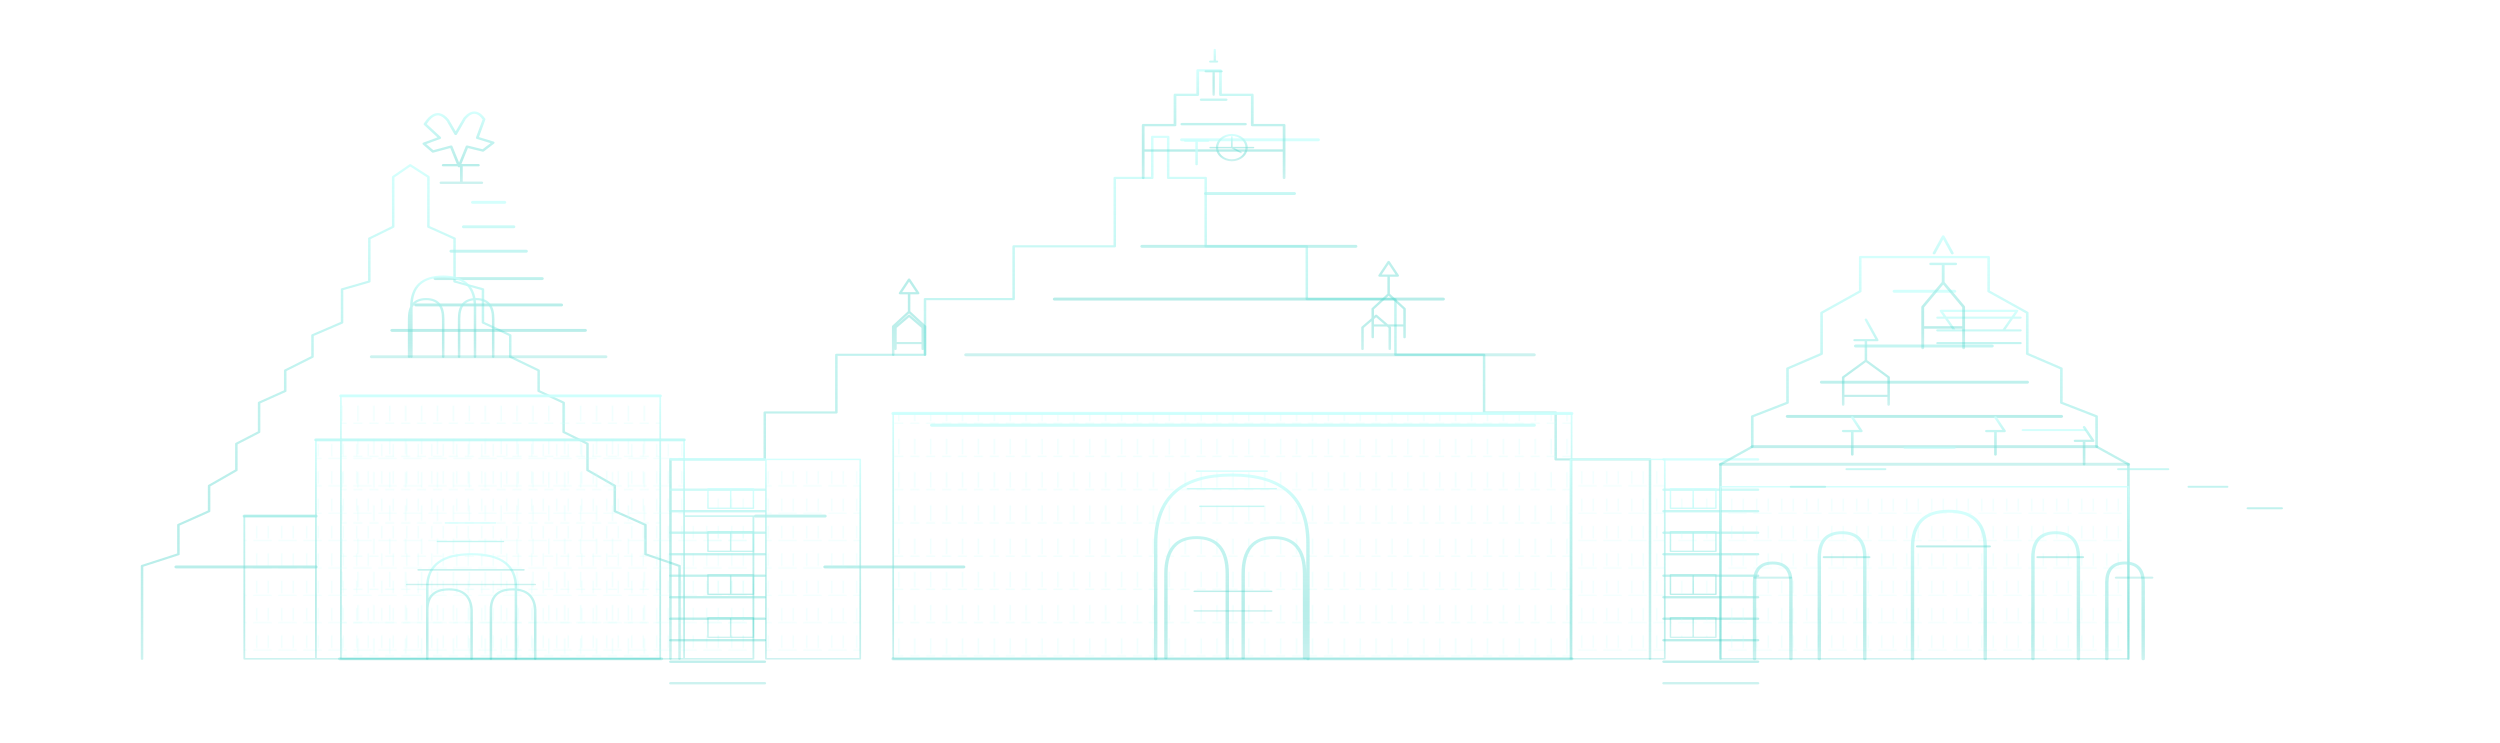
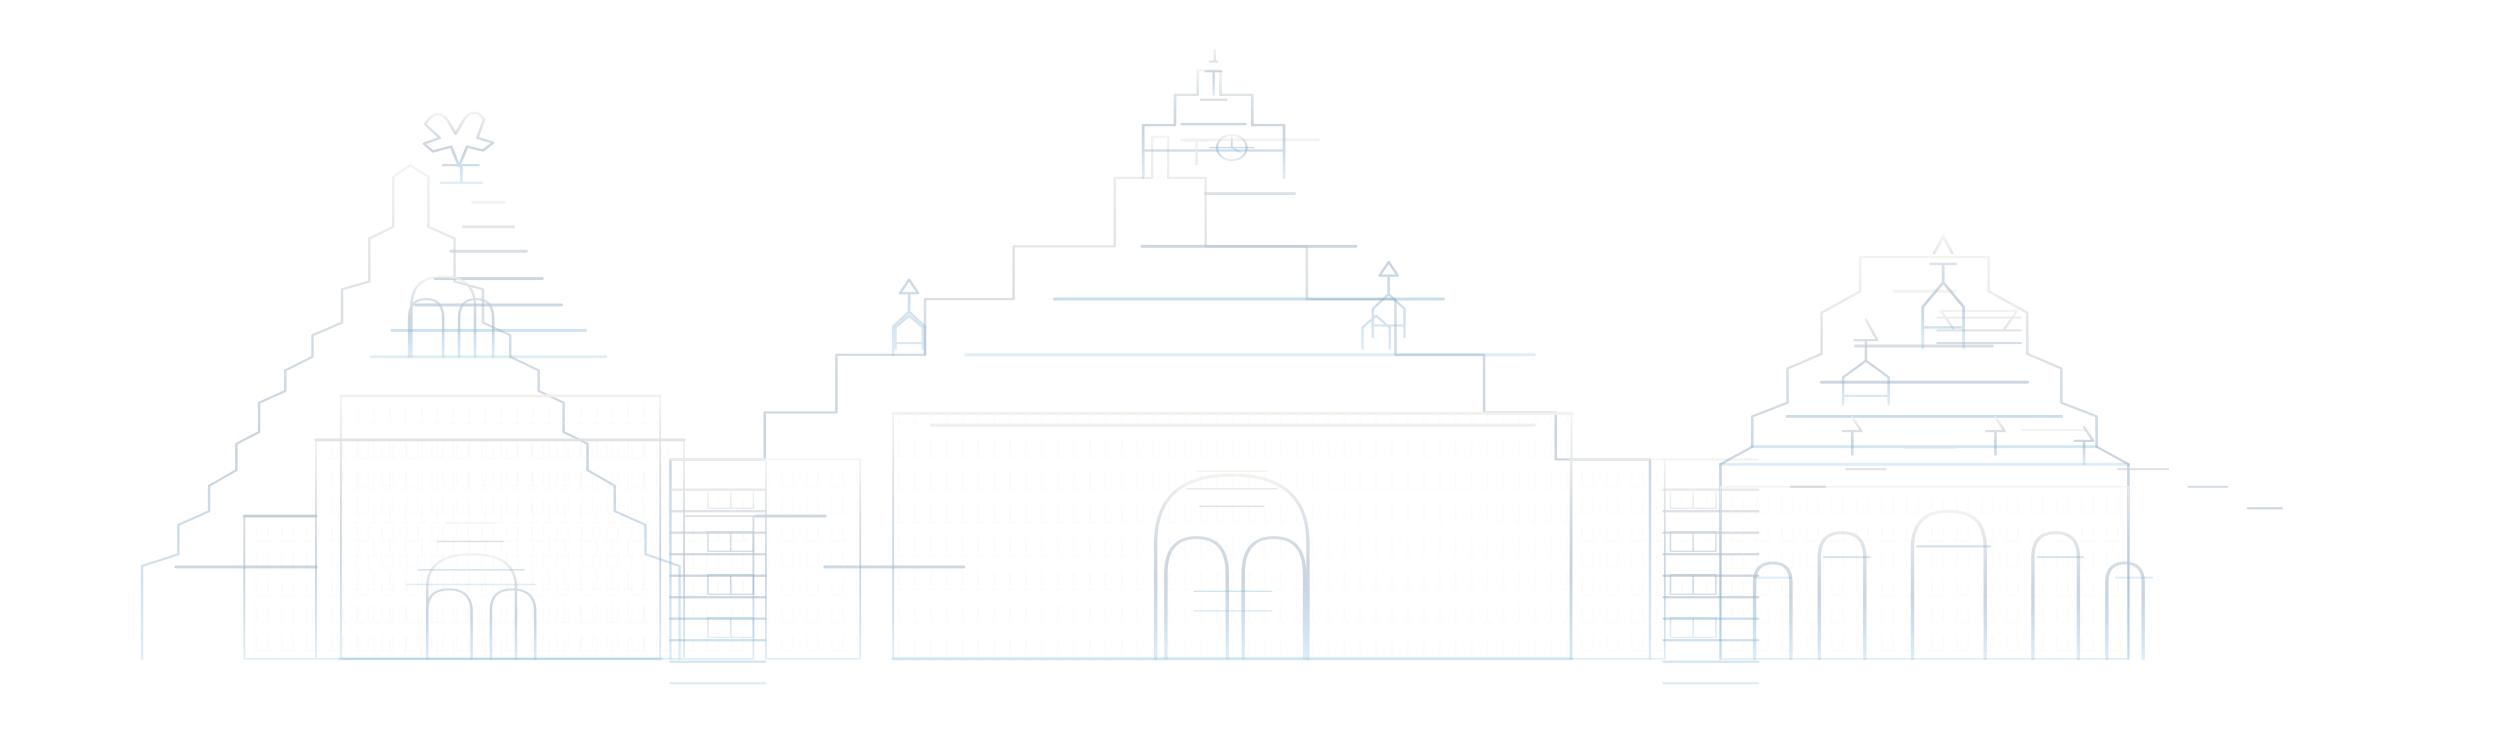
<svg xmlns="http://www.w3.org/2000/svg" viewBox="0 0 2200 760" width="2625" height="780" preserveAspectRatio="none" fill="none">
  <defs>
    <linearGradient id="line" x1="0" y1="0" x2="0" y2="1">
-       <stop stop-color="#CBFFFC" stop-opacity=".82" />
-       <stop offset=".58" stop-color="#8BE4DD" stop-opacity=".55" />
-       <stop offset="1" stop-color="#00BFB1" stop-opacity=".2" />
+       <stop stop-color="#F2F0EC" stop-opacity=".82" />
+       <stop offset=".58" stop-color="#9FB2C6" stop-opacity=".55" />
+       <stop offset="1" stop-color="#5FA8D3" stop-opacity=".2" />
    </linearGradient>
    <linearGradient id="ground" x1="0" y1="0" x2="1" y2="0">
-       <stop stop-color="#CBFFFC" stop-opacity="0" />
-       <stop offset=".15" stop-color="#CBFFFC" stop-opacity=".48" />
-       <stop offset=".5" stop-color="#CBFFFC" stop-opacity=".68" />
-       <stop offset=".85" stop-color="#CBFFFC" stop-opacity=".48" />
-       <stop offset="1" stop-color="#CBFFFC" stop-opacity="0" />
+       <stop stop-color="#F2F0EC" stop-opacity="0" />
+       <stop offset=".15" stop-color="#F2F0EC" stop-opacity=".48" />
+       <stop offset=".5" stop-color="#F2F0EC" stop-opacity=".68" />
+       <stop offset=".85" stop-color="#F2F0EC" stop-opacity=".48" />
+       <stop offset="1" stop-color="#F2F0EC" stop-opacity="0" />
    </linearGradient>
    <pattern id="windows" width="28" height="34" patternUnits="userSpaceOnUse">
-       <path d="M7 7v16m14-16v16M3 25h8m6 0h8" stroke="#CBFFFC" stroke-opacity=".28" stroke-width="1.4" />
+       <path d="M7 7v16m14-16v16M3 25h8m6 0h8" stroke="#F2F0EC" stroke-opacity=".28" stroke-width="1.4" />
    </pattern>
    <pattern id="fine-windows" width="22" height="28" patternUnits="userSpaceOnUse">
-       <path d="M6 6v13m10-13v13M3 21h16" stroke="#CBFFFC" stroke-opacity=".25" stroke-width="1.2" />
+       <path d="M6 6v13m10-13v13M3 21h16" stroke="#F2F0EC" stroke-opacity=".25" stroke-width="1.2" />
    </pattern>
  </defs>
  <g stroke="url(#line)" stroke-linecap="round" stroke-linejoin="round">
    <g stroke-width="2.2">
      <path d="M125 674v-95l32-12v-30l27-14v-26l24-16v-27l20-12v-30l23-12v-21l24-14v-22l26-13v-34l24-8v-44l21-12v-51l15-12 16 12v51l23 12v44l25 8v34l24 13v22l25 14v21l22 12v30l21 12v27l24 16v26l27 14v30l30 12v95" />
      <path d="M327 365h206M345 338h170m-149-26h128m-111-27h94m-80-28h66m-55-25h44m-36-25h28" stroke-width="3" />
      <path d="M362 365v-51q0-31 28-31t28 31v51m-58 0v-39q0-20 15-20t15 20v39m14 0v-39q0-20 15-20t15 20v39" />
      <path d="M300 405h281v269H300z" fill="url(#windows)" stroke-width="1.5" />
      <path d="M278 450h324v224H278zm-63 78h63v146h-63zm387 0h61v146h-61z" fill="url(#fine-windows)" stroke-width="1.6" />
      <path d="M300 405h281M278 450h324M215 528h63m387 0h61M299 674h283M155 580h123m448 0h122" stroke-width="3" />
      <path d="M376 674v-73q0-34 39-34t39 34v73m-78 0v-50q0-21 19-21t20 21v50m17 0v-50q0-21 19-21t20 21v50" />
      <path d="M358 598h113m-103-15h93m-76-29h58m-51-19h44" stroke-width="1.4" />
      <path d="M374 127q10-18 20-4l7 14 8-16q9-12 17 1l-6 19 14 5-9 8-14-4-7 20-7-20-16 5-8-8 14-6zM390 169h31m-15 0v18m-18 0h36" stroke-width="2.4" />
    </g>
    <g stroke-width="2.2">
      <path d="M590 674V470h83v-48h63v-59h78v-57h78v-54h89v-70h33v-42h14v42h33v70h89v54h78v57h78v59h63v48h83v204" />
      <path d="M850 363h500m-422-57h342m-265-54h188m-132-54h78m-99-55h120" stroke-width="3" />
      <path d="M1006 182v-54h28V97h20V72h20v25h28v31h28v54m-124-28h124m-90-27h56m-39-25h22" stroke-width="2.4" />
      <path d="M1068 97v-24m-7 0h14m-10-10h6m-2-12v12" stroke-width="2" />
      <circle cx="1084" cy="151" r="13" stroke-width="2" />
      <path d="M1084 140v11l8 5m-27-5h38" stroke-width="1.5" />
      <path d="M786 423h597v251H786z" fill="url(#windows)" stroke-width="1.5" />
      <path d="M674 470h83v204h-83zm708 0h83v204h-83z" fill="url(#fine-windows)" stroke-width="1.5" />
      <path d="M590 470h83m-83 31h83m-83 22h83m-83 22h83m-83 22h83m-83 22h83m-83 22h83m-83 22h83m-83 22h83m-83 22h83m-83 22h83" stroke-width="2.4" />
      <path d="M1464 470h83m-83 31h83m-83 22h83m-83 22h83m-83 22h83m-83 22h83m-83 22h83m-83 22h83m-83 22h83m-83 22h83m-83 22h83" stroke-width="2.4" />
      <path d="M820 435h530M786 674h597m-597-251h597" stroke-width="3.2" />
      <path d="M1017 674v-118q0-70 67-70t67 70v118m-125-1v-86q0-37 27-37t27 37v86m14 0v-86q0-37 27-37t27 37v86" stroke-width="3" />
      <path d="M1056 518h56m-67-18h78m-70-18h62m-64 123h68m-68 20h68" stroke-width="1.5" />
      <path d="M786 363v-29l14-15 14 15v29m-28-12h28m-14-32v-19m-8 0h16m-16 0 8-14 8 14m245-132v-24m-10 0h20m145 201v-29l14-15 14 15v29m-28-12h28m-14-32v-19m-8 0h16m-16 0 8-14 8 14m-442 75v-22l12-12 12 12v22m387 0v-22l12-12 12 12v22" />
      <path d="M623 500h20v20h-20zm0 44h20v20h-20zm0 44h20v20h-20zm0 44h20v20h-20zm20-132h20v20h-20zm0 44h20v20h-20zm0 44h20v20h-20zm0 44h20v20h-20zM1490 500h20v20h-20zm0 44h20v20h-20zm0 44h20v20h-20zm0 44h20v20h-20zm-20-132h20v20h-20zm0 44h20v20h-20zm0 44h20v20h-20zm0 44h20v20h-20z" fill="url(#fine-windows)" stroke-width="1.3" />
    </g>
    <g stroke-width="2.3">
      <path d="M1514 674V475l28-18v-31l31-14v-35l30-15v-42l34-22v-35h113v35l34 22v42l30 15v35l31 14v31l28 18v199" />
      <path d="M1514 475h359m-331-18h303m-272-31h241m-211-35h181m-151-37h120m-86-56h53" stroke-width="3" />
      <path d="M1514 498h359v176h-359z" fill="url(#fine-windows)" stroke-width="1.5" />
      <path d="M1544 674v-78q0-20 16-20t16 20v78m25 0V570q0-25 20-25t20 25v104m42 0V560q0-37 32-37t32 37v114m42 0V570q0-25 20-25t20 25v104m25 0v-78q0-20 16-20t16 20v78" stroke-width="3" />
      <path d="M1544 591h32m29-21h40m42-11h64m42 11h40m29 21h32m-318-93h30m19-18h34m17-22h44m60-18h55m29 40h44m18 18h34m18 22h30" stroke-width="2" />
      <path d="M1622 414v-28l20-17 20 17v28m-40-9h40m-20-36v-21m-10 0h20m-10-21 10 21m53-23h73m-73 13h73m-73 13h73m-58-13-12-20h67l-12 20" stroke-width="2.2" />
      <path d="M1692 356v-42l18-25 18 25v42m-36-21h36m-18-46v-19m-11 0h22m-19-11 8-17 8 17" stroke-width="2.5" />
      <path d="M1630 465v-24m-8 0h16m-8-14 8 14m118 24v-24m-8 0h16m-8-14 8 14m70 34v-24m-8 0h16m-8-14 8 14" />
    </g>
  </g>
</svg>
